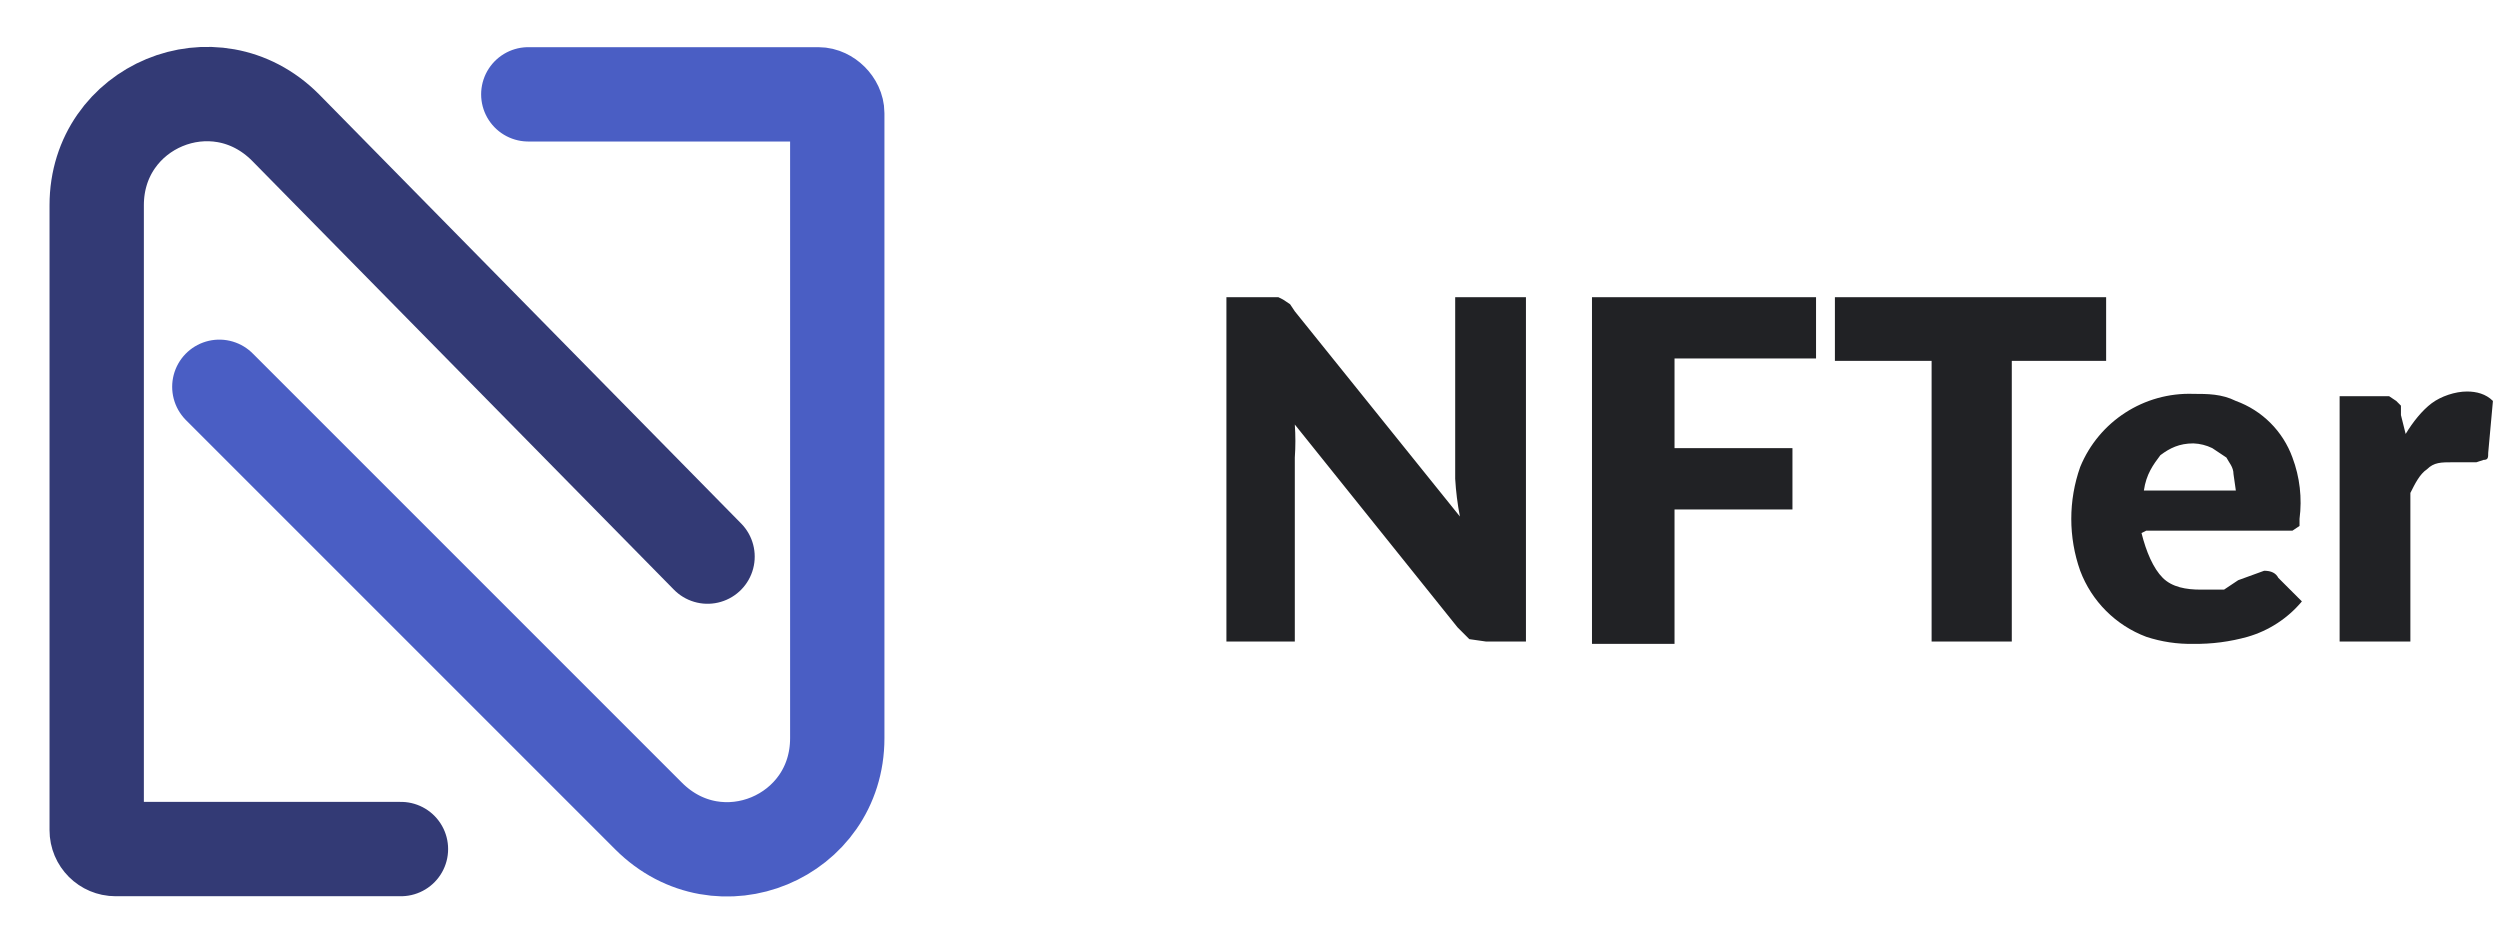
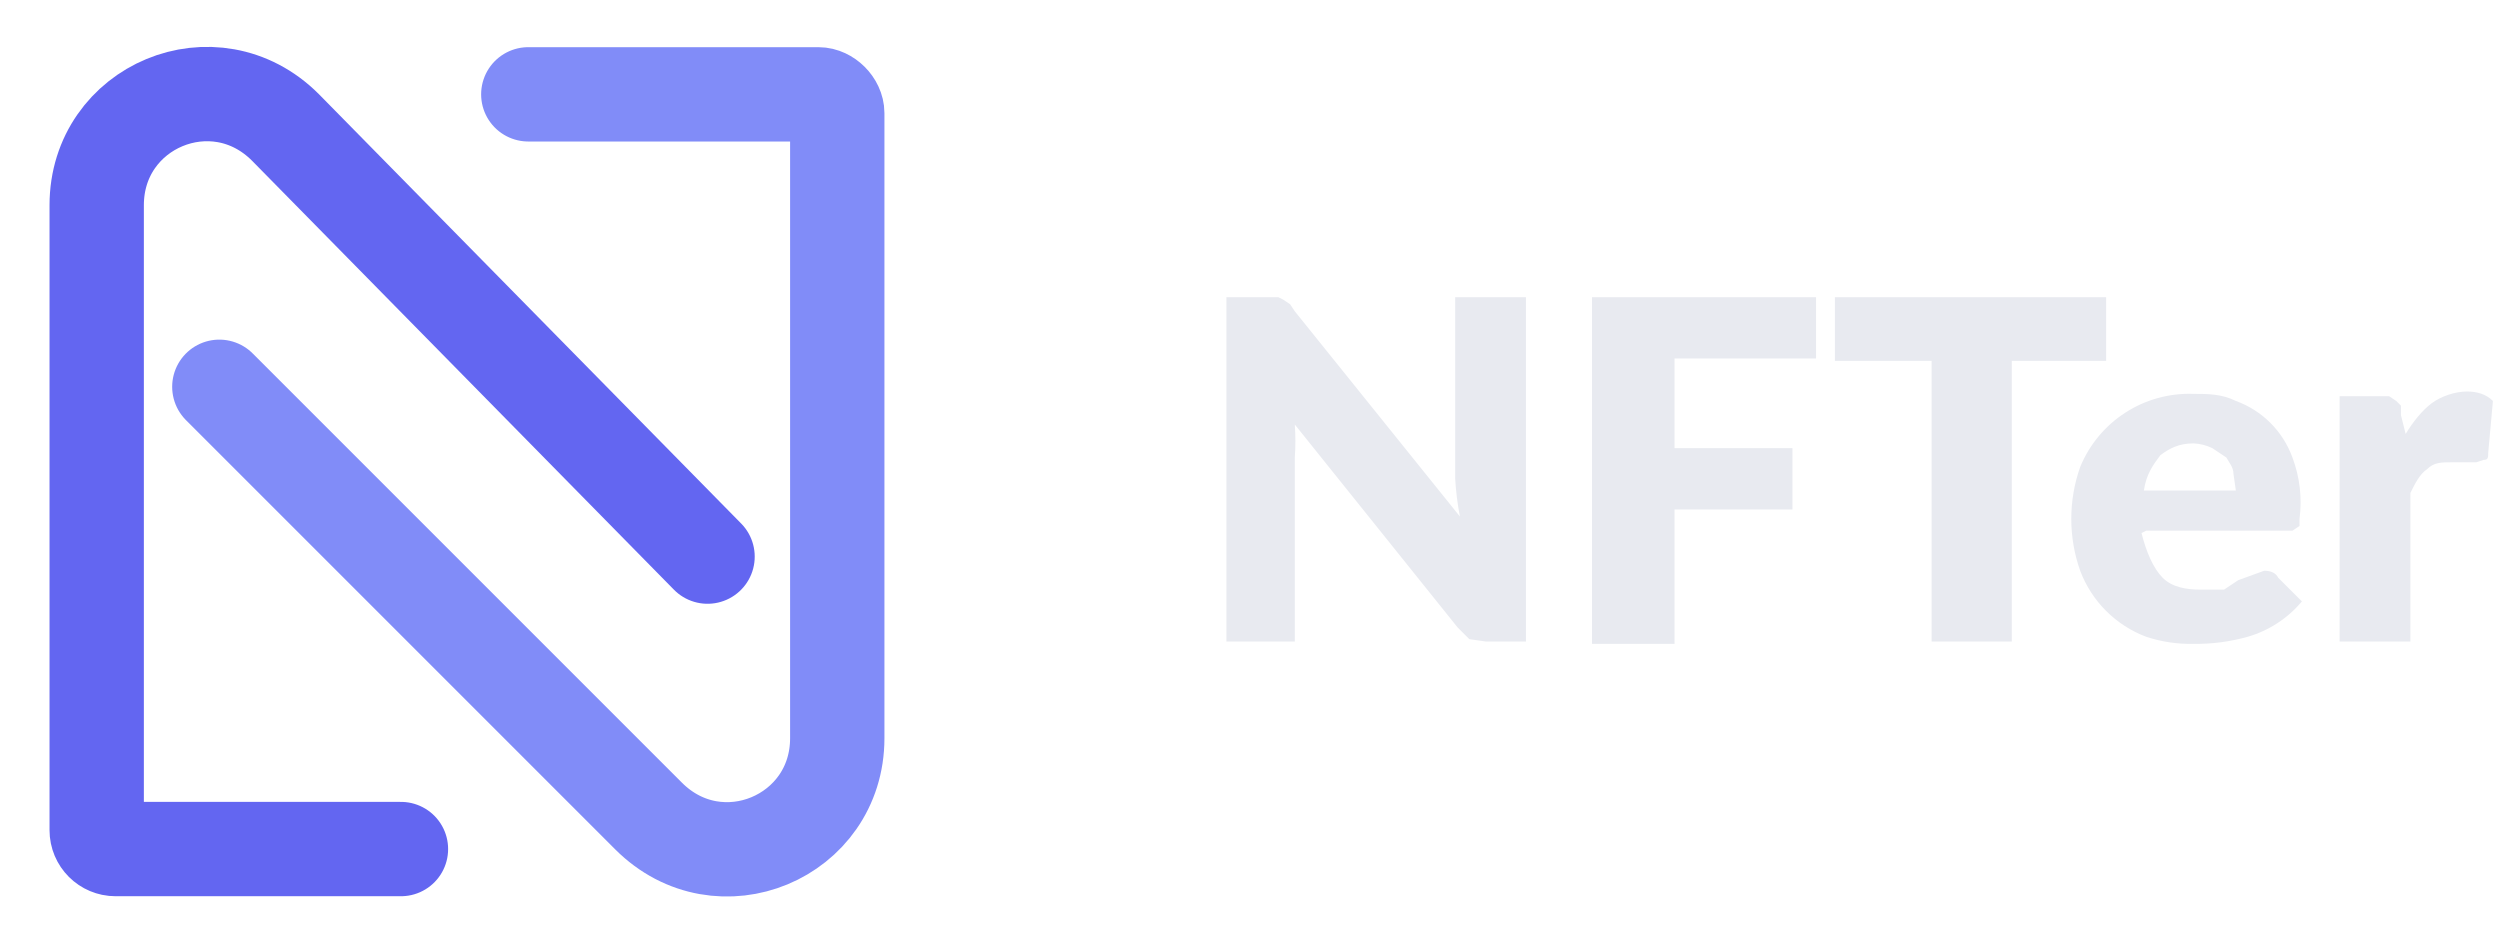
<svg xmlns="http://www.w3.org/2000/svg" width="106" height="40" fill="none">
-   <path stroke="#333A75" stroke-linecap="round" stroke-width="4" d="M17 36H4.9a.8.8 0 0 1-.8-.8V8.7c0-4.2 5-6.3 8-3.3L30 23.6" />
-   <path stroke="#4A5EC4" stroke-linecap="round" stroke-width="4" d="M22.4 4h12.3c.4 0 .8.4.8.8v26.5c0 4.2-5 6.3-8 3.3L9.3 16.4" />
-   <path fill="#212225" d="M64.7 12.6v14.6H63l-.7-.1-.5-.5-6.9-8.6a10.1 10.1 0 0 1 0 1.4v7.8H52V12.6h2.2l.2.1.3.2.2.3 7 8.7a12.1 12.1 0 0 1-.2-1.6v-7.7h3Zm6.3 2.6V19h5v2.6h-5v5.7h-3.5V12.6H77v2.6h-6Zm18.3.1h-4v11.9h-3.4V15.3h-4.1v-2.7h11.5v2.7Zm5.5 5.5-.1-.7c0-.3-.2-.5-.3-.7l-.6-.4a2 2 0 0 0-.8-.2c-.6 0-1 .2-1.4.5-.3.4-.6.8-.7 1.5h3.9Zm-4 1.8c.2.8.5 1.5.9 1.9.4.4 1 .5 1.6.5h1l.6-.4a194.3 194.3 0 0 0 1.1-.4c.3 0 .5.1.6.3l1 1a4.7 4.7 0 0 1-2.3 1.5 8.1 8.1 0 0 1-2.3.3 6 6 0 0 1-2-.3 4.8 4.8 0 0 1-2.8-2.8 6.6 6.6 0 0 1 0-4.4 5 5 0 0 1 4.8-3.1c.6 0 1.2 0 1.8.3a4 4 0 0 1 2.4 2.4 5.4 5.4 0 0 1 .3 2.6v.3l-.3.2H91Zm11.2-4.2c.3-.5.7-1 1.1-1.3.4-.3 1-.5 1.5-.5.4 0 .8.1 1.1.4l-.2 2.2c0 .2 0 .3-.2.3l-.3.1h-.2a41.3 41.3 0 0 0-.8 0c-.5 0-.8 0-1.1.3-.3.2-.5.6-.7 1v6.3h-3V16.8h2.1l.3.2.2.2v.4l.2.8Z" />
+   <path stroke="#6366f1" stroke-linecap="round" stroke-width="4" d="M17 36H4.9a.8.8 0 0 1-.8-.8V8.7c0-4.2 5-6.3 8-3.3L30 23.6" />
+   <path stroke="#818cf8" stroke-linecap="round" stroke-width="4" d="M22.4 4h12.3c.4 0 .8.4.8.8v26.5c0 4.2-5 6.3-8 3.3L9.3 16.4" />
+   <path fill="#e8eaf0" d="M64.7 12.6v14.6H63l-.7-.1-.5-.5-6.9-8.6a10.1 10.1 0 0 1 0 1.4v7.8H52V12.6h2.2l.2.1.3.2.2.3 7 8.7a12.1 12.1 0 0 1-.2-1.6v-7.7h3Zm6.3 2.6V19h5v2.6h-5v5.7h-3.5V12.6H77v2.6h-6Zm18.3.1h-4v11.9h-3.4V15.3h-4.1v-2.7h11.5v2.7Zm5.5 5.5-.1-.7c0-.3-.2-.5-.3-.7l-.6-.4a2 2 0 0 0-.8-.2c-.6 0-1 .2-1.4.5-.3.4-.6.8-.7 1.5h3.9Zm-4 1.8c.2.8.5 1.5.9 1.9.4.4 1 .5 1.6.5h1l.6-.4a194.3 194.3 0 0 0 1.1-.4c.3 0 .5.1.6.3l1 1a4.7 4.7 0 0 1-2.3 1.5 8.1 8.1 0 0 1-2.3.3 6 6 0 0 1-2-.3 4.8 4.8 0 0 1-2.8-2.8 6.6 6.6 0 0 1 0-4.4 5 5 0 0 1 4.8-3.1c.6 0 1.2 0 1.8.3a4 4 0 0 1 2.4 2.4 5.4 5.4 0 0 1 .3 2.6v.3l-.3.2H91Zm11.2-4.2c.3-.5.7-1 1.1-1.3.4-.3 1-.5 1.5-.5.4 0 .8.1 1.1.4l-.2 2.2c0 .2 0 .3-.2.3l-.3.1h-.2a41.3 41.3 0 0 0-.8 0c-.5 0-.8 0-1.1.3-.3.2-.5.6-.7 1v6.3h-3V16.8h2.1l.3.2.2.2v.4l.2.8Z" />
</svg>
